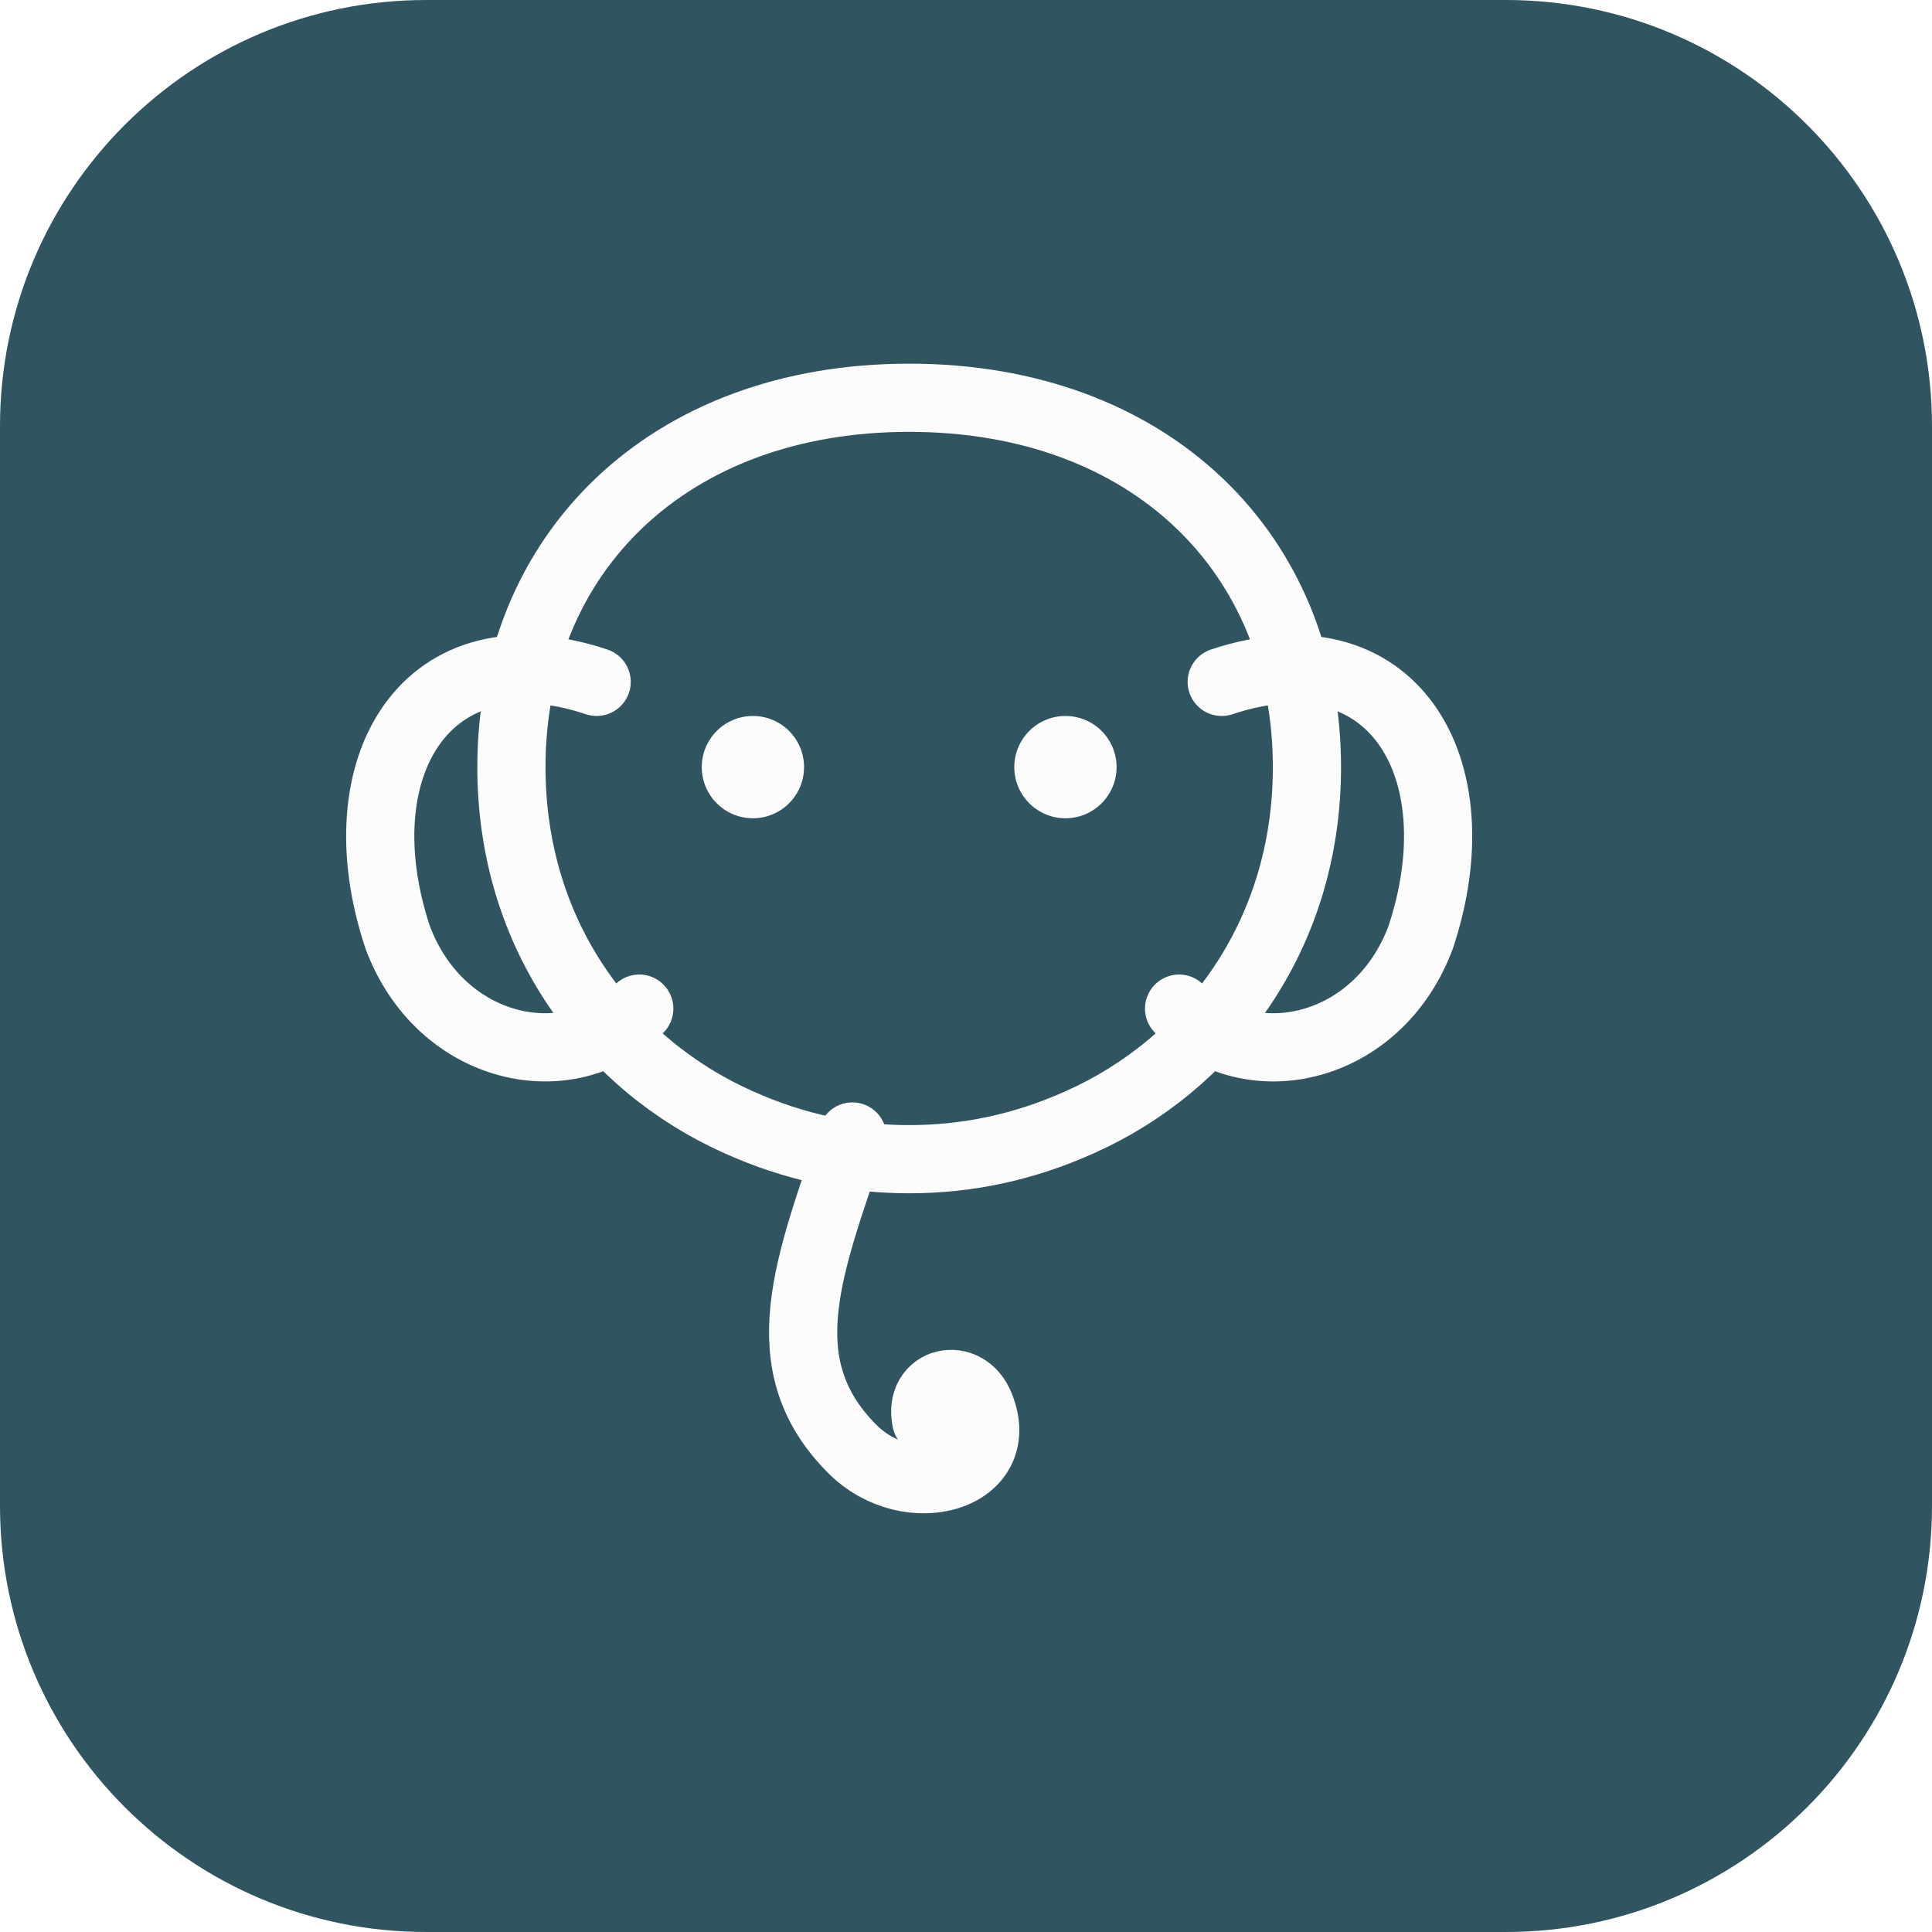
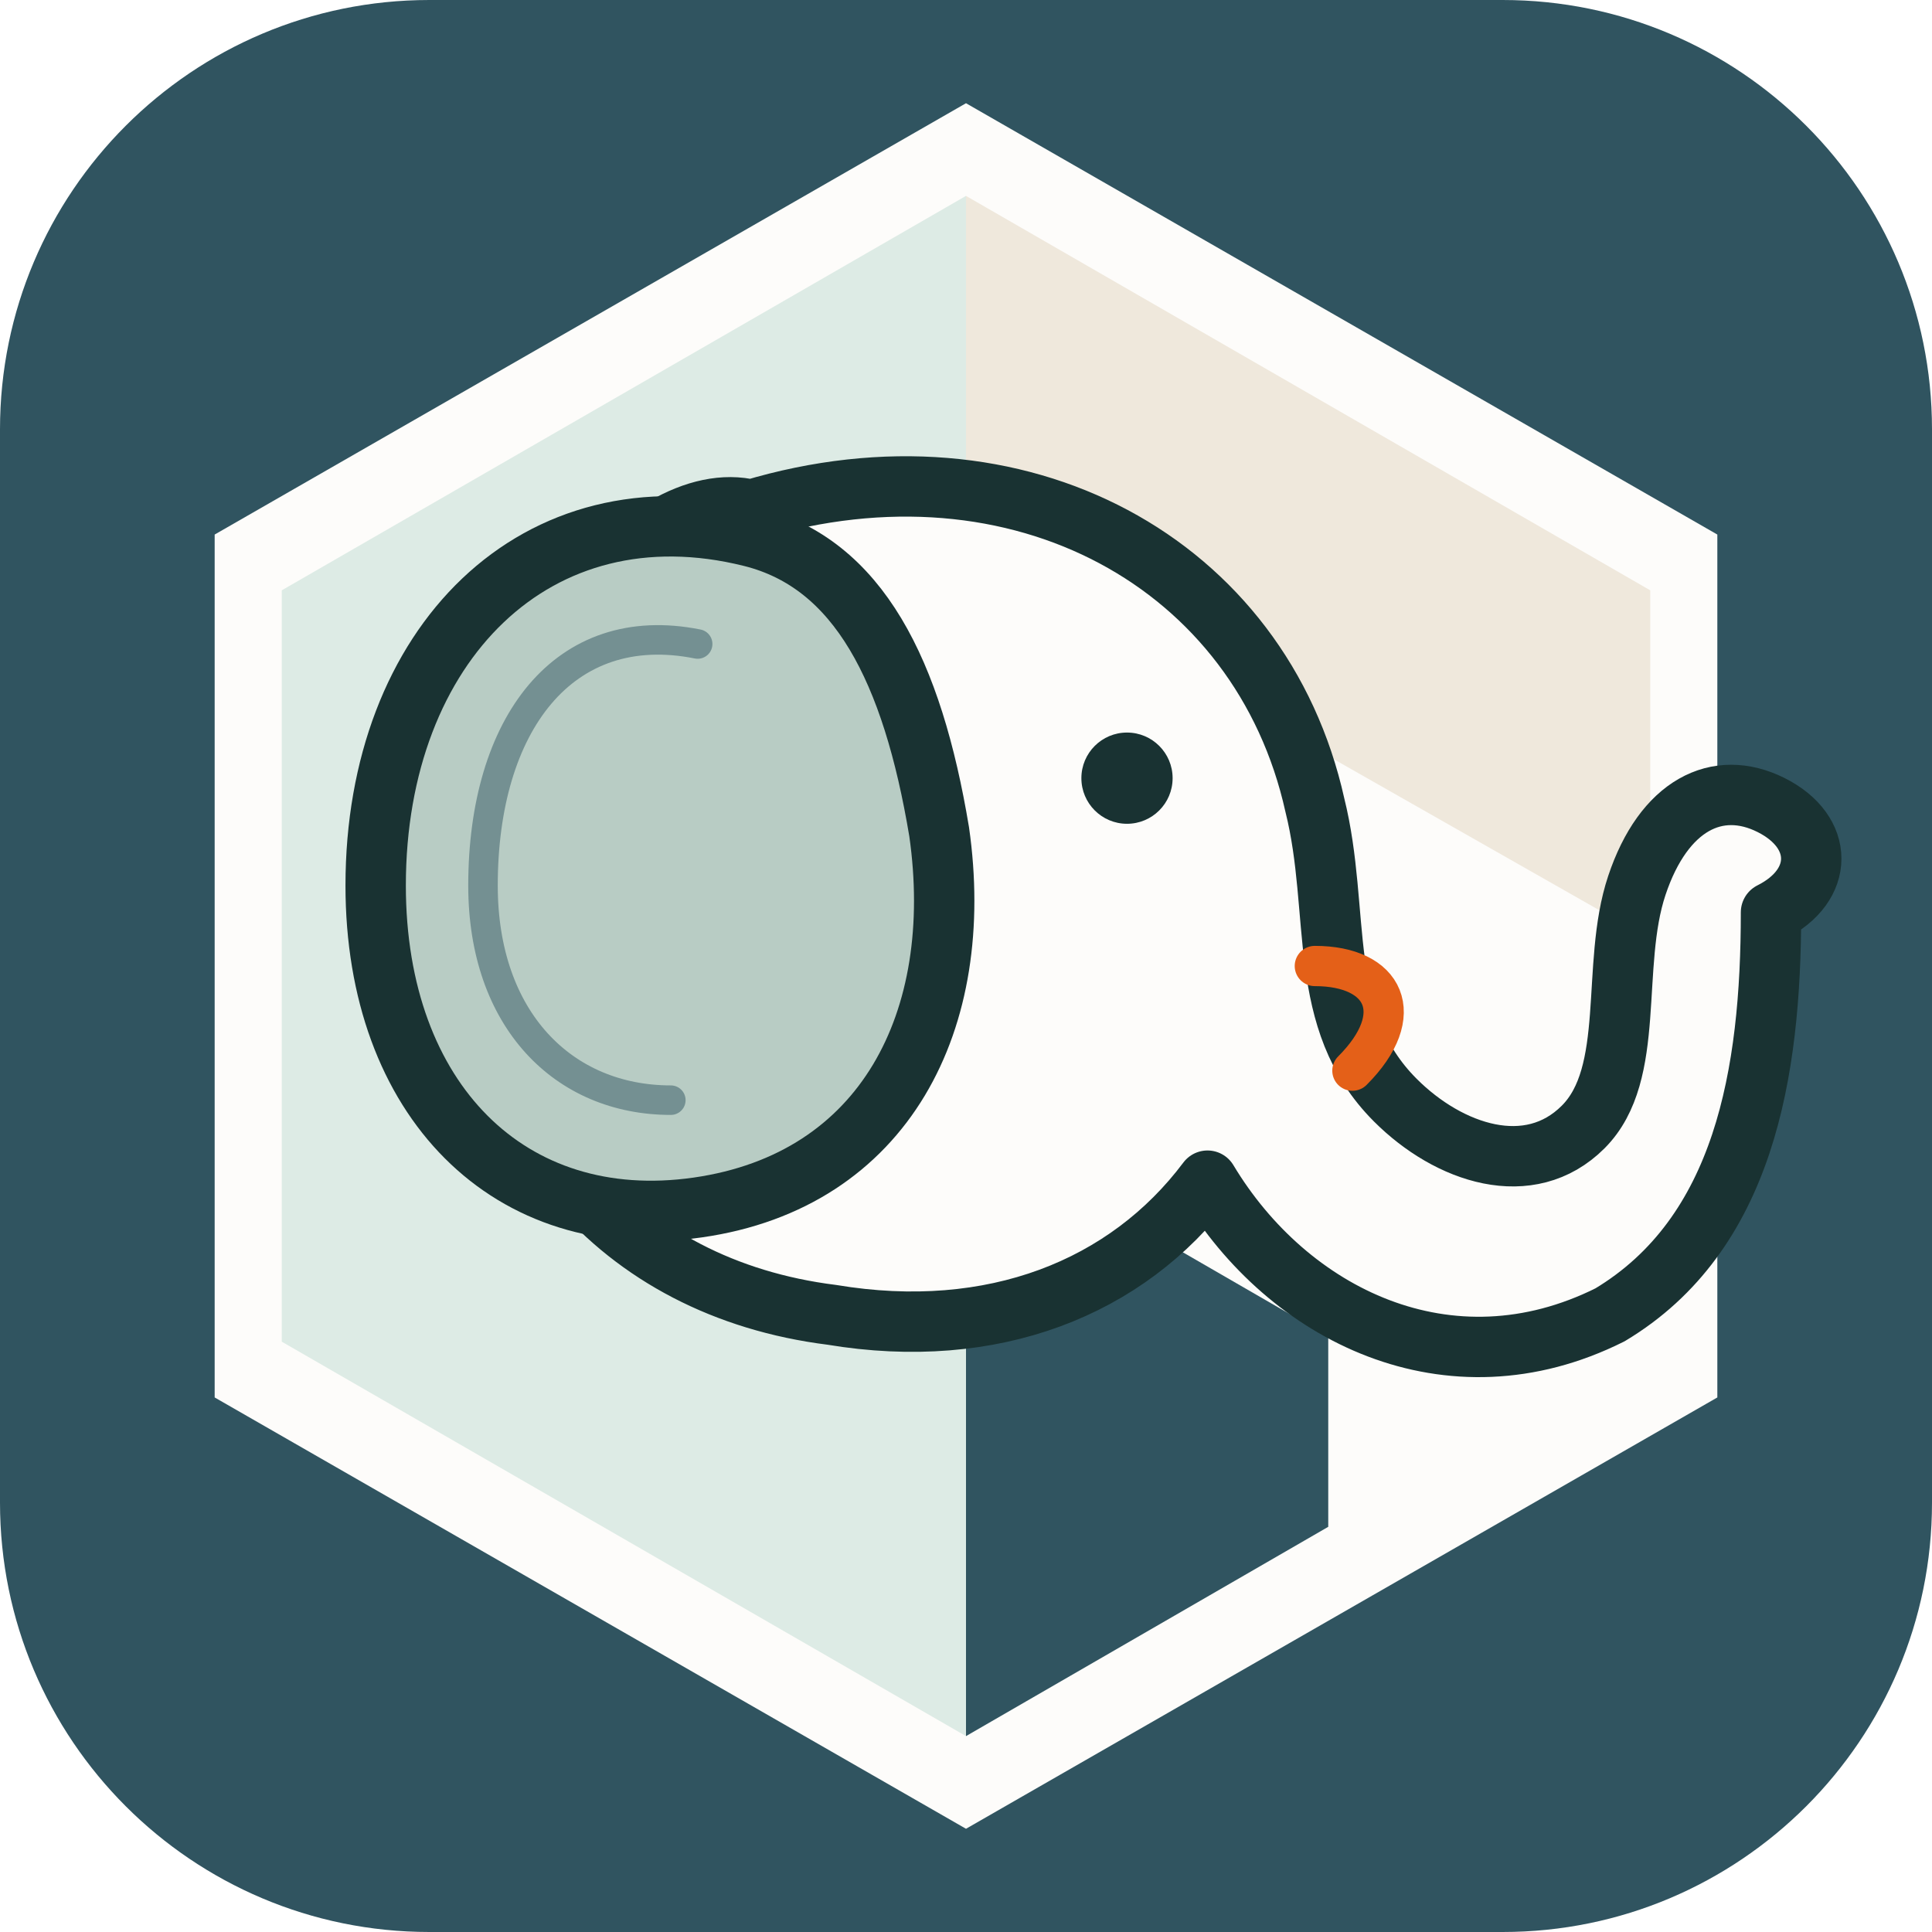
- <svg xmlns="http://www.w3.org/2000/svg" width="32" height="32" viewBox="0 0 68 68">
-   <rect width="68" height="68" rx="15" fill="#305460" />
-   <g stroke="#FCFCFC" stroke-width="2.4" stroke-linecap="round" stroke-linejoin="round" fill="none">
-     <path d="M21 24 C 15 22 12 27 14 33 C 15.5 37 20 38 22.5 35.5" />
-     <path d="M43 24 C 49 22 52 27 50 33 C 48.5 37 44 38 41.5 35.5" />
-     <path d="M32 14 C 23.5 14 18 19.5 18 27 C 18 33 21.5 37.5 26 39.5 C 28 40.4 30 40.8 32 40.8 C 34 40.8 36 40.4 38 39.5 C 42.5 37.5 46 33 46 27 C 46 19.5 40.5 14 32 14 Z" />
-     <path d="M30 40 C 28.5 44.5 27 48 30 51 C 32 53 35.5 52 34.5 49.5 C 34 48.2 32.3 48.6 32.6 50" />
-   </g>
-   <circle cx="26.5" cy="27" r="1.8" fill="#FCFCFC" />
-   <circle cx="37.5" cy="27" r="1.8" fill="#FCFCFC" />
+ <svg xmlns="http://www.w3.org/2000/svg" width="32" height="32" viewBox="0 0 72 72">
+   <rect width="72" height="72" rx="16" fill="#305460" />
+   <path d="M36 5 63 20.5v31L36 67 9 51.5v-31L36 5Z" fill="#FDFCFA" stroke="#FDFCFA" stroke-width="2" />
+   <path d="M10.5 22 36 7.3v57.4L10.5 50V22Z" fill="#DDEBE5" />
+   <path d="M36 7.3 61.5 22v13L36 20.5V7.3Z" fill="#EFE8DC" />
+   <path d="M36 64.7V42l13.5 7.8v7.1L36 64.7Z" fill="#305460" />
+   <path d="M28 19c10-3 19 2 21 11 1 4 0 8 3 11 2 2 5 3 7 1 2-2 1-6 2-9 1-3 3-4 5-3 2 1 2 3 0 4 0 6-1 12-6 15-6 3-12 0-15-5-3 4-8 6-14 5-8-1-13-7-13-15 0-9 6-16 10-15Z" fill="#FDFCFA" stroke="#193232" stroke-width="2.25" stroke-linecap="round" stroke-linejoin="round" />
+   <path d="M28 20c-8-2-14 4-14 13 0 8 5 13 12 12 7-1 10-7 9-14-1-6-3-10-7-11Z" fill="#B8CCC4" stroke="#193232" stroke-width="2.25" stroke-linejoin="round" />
+   <path d="M26 24c-5-1-8 3-8 9 0 5 3 8 7 8" fill="none" stroke="#305460" stroke-width="1.1" opacity=".5" stroke-linecap="round" />
+   <circle cx="42" cy="29" r="1.7" fill="#193232" />
+   <path d="M49 36c2.6 0 3.5 1.8 1.4 3.9" fill="none" stroke="#E46018" stroke-width="1.5" stroke-linecap="round" />
</svg>
